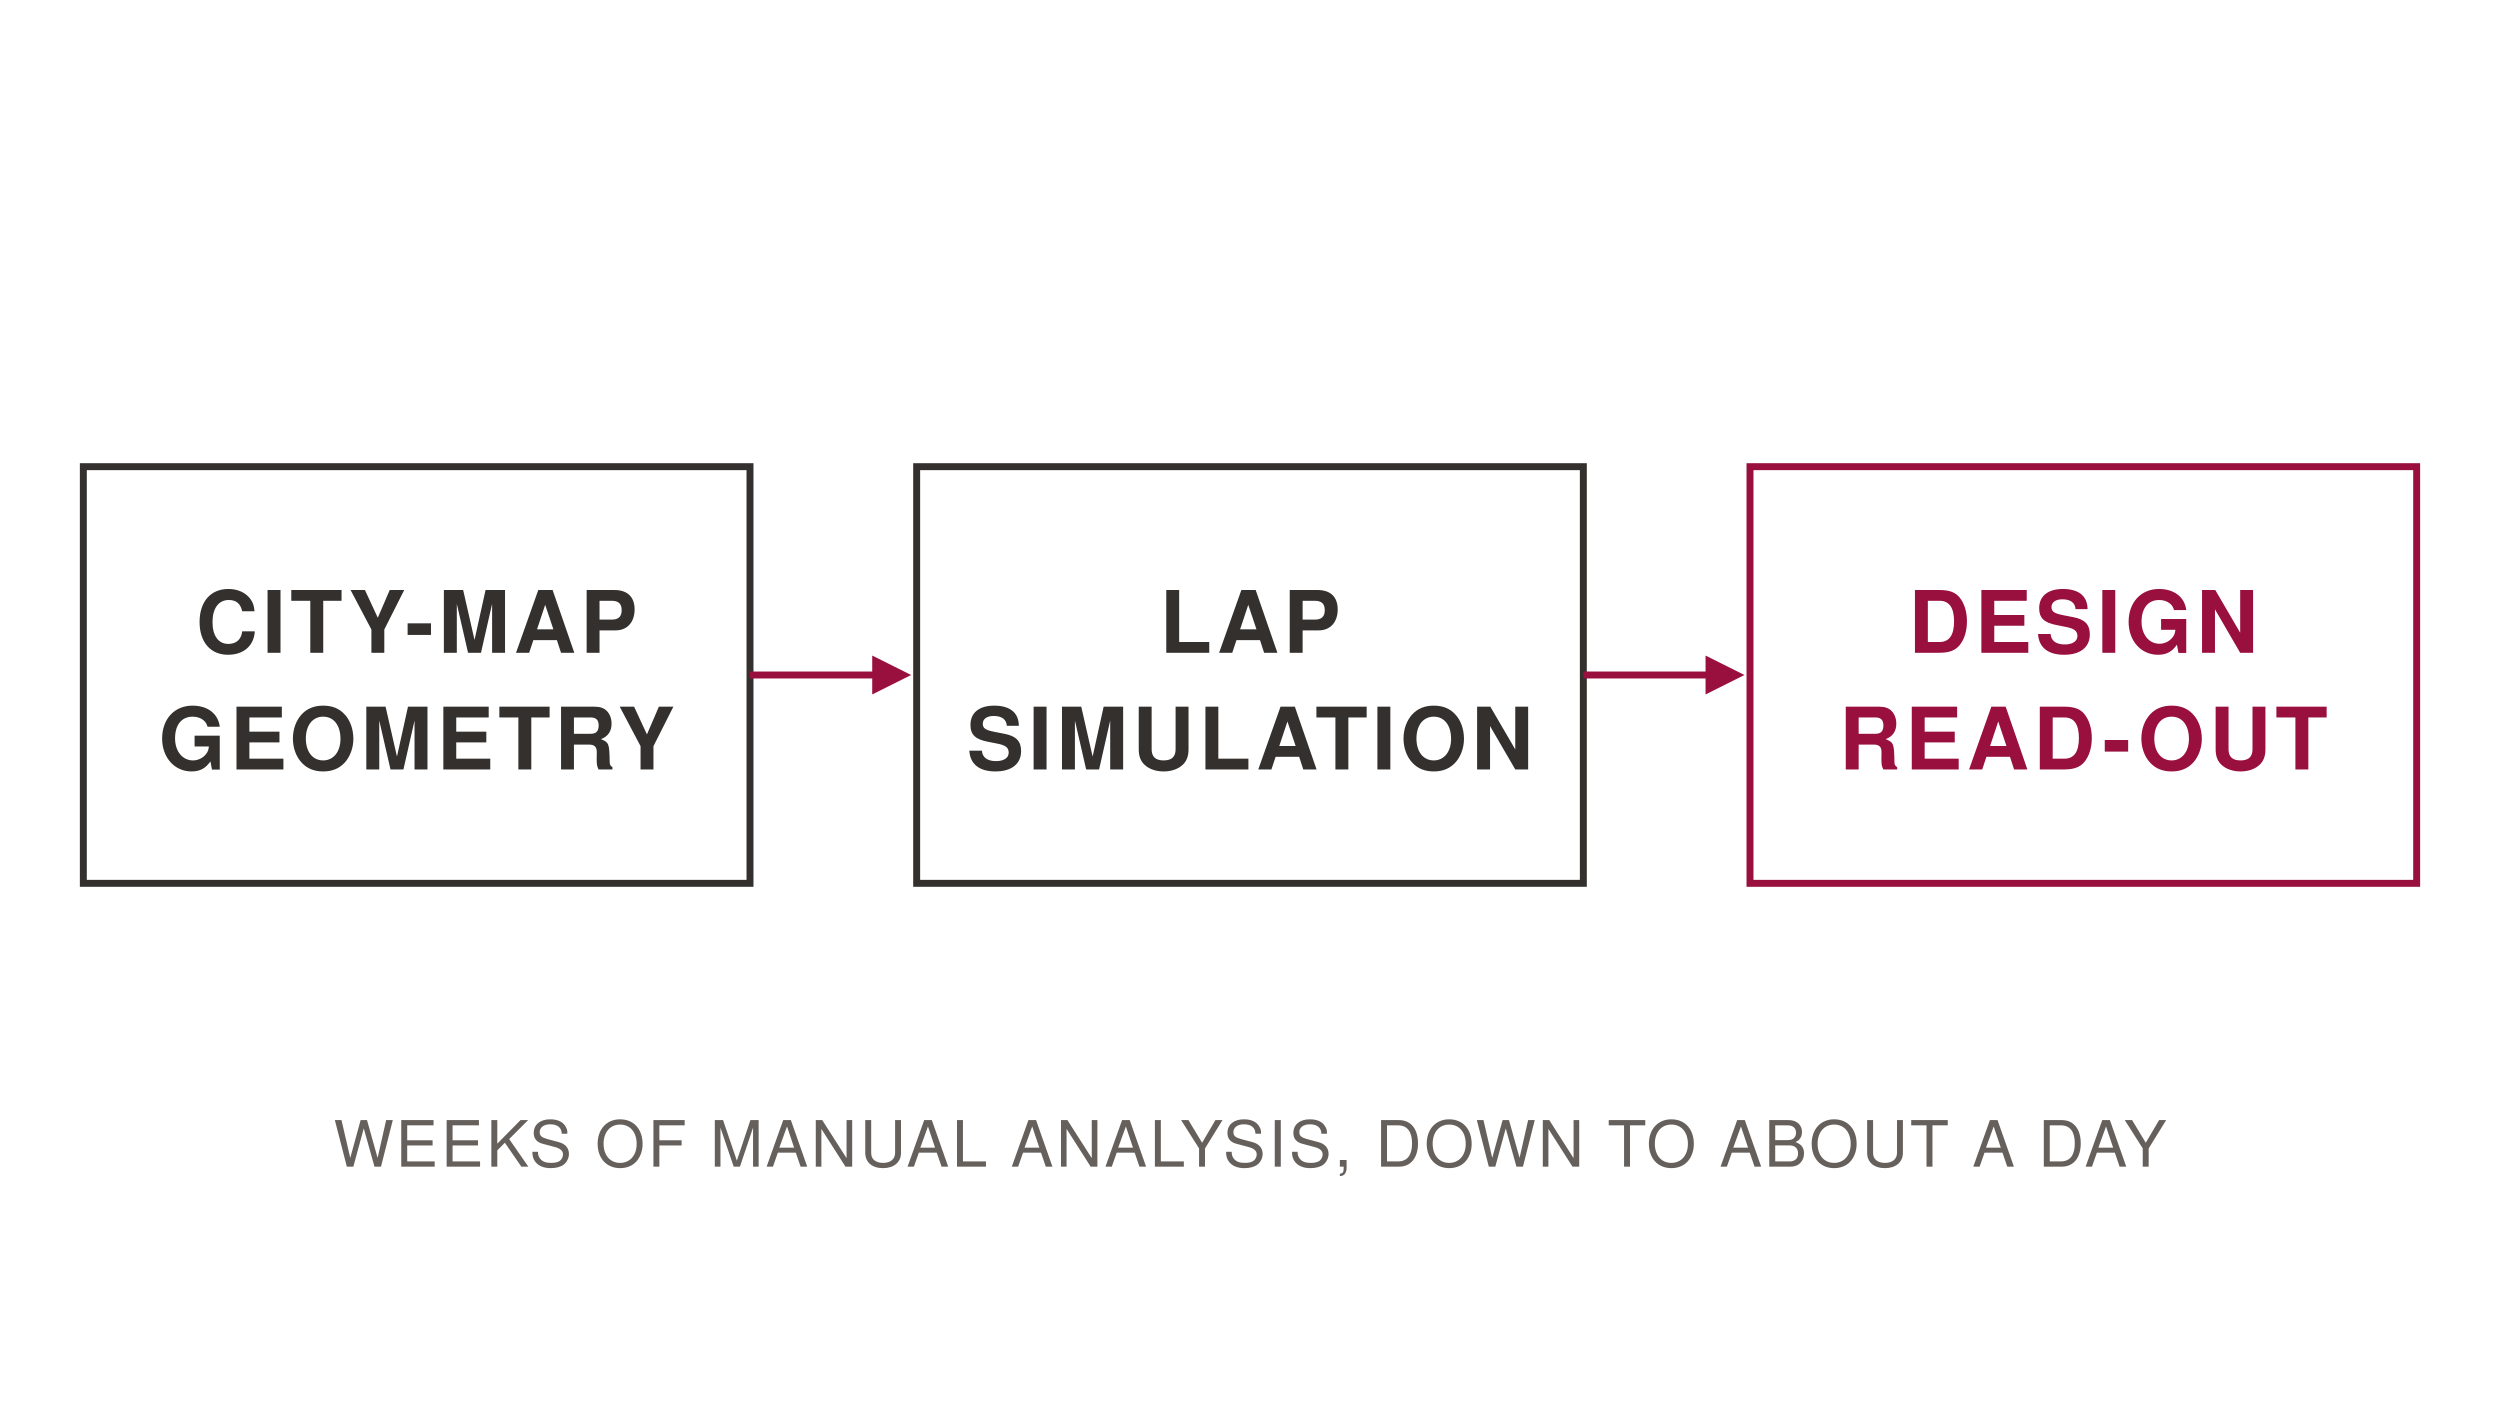
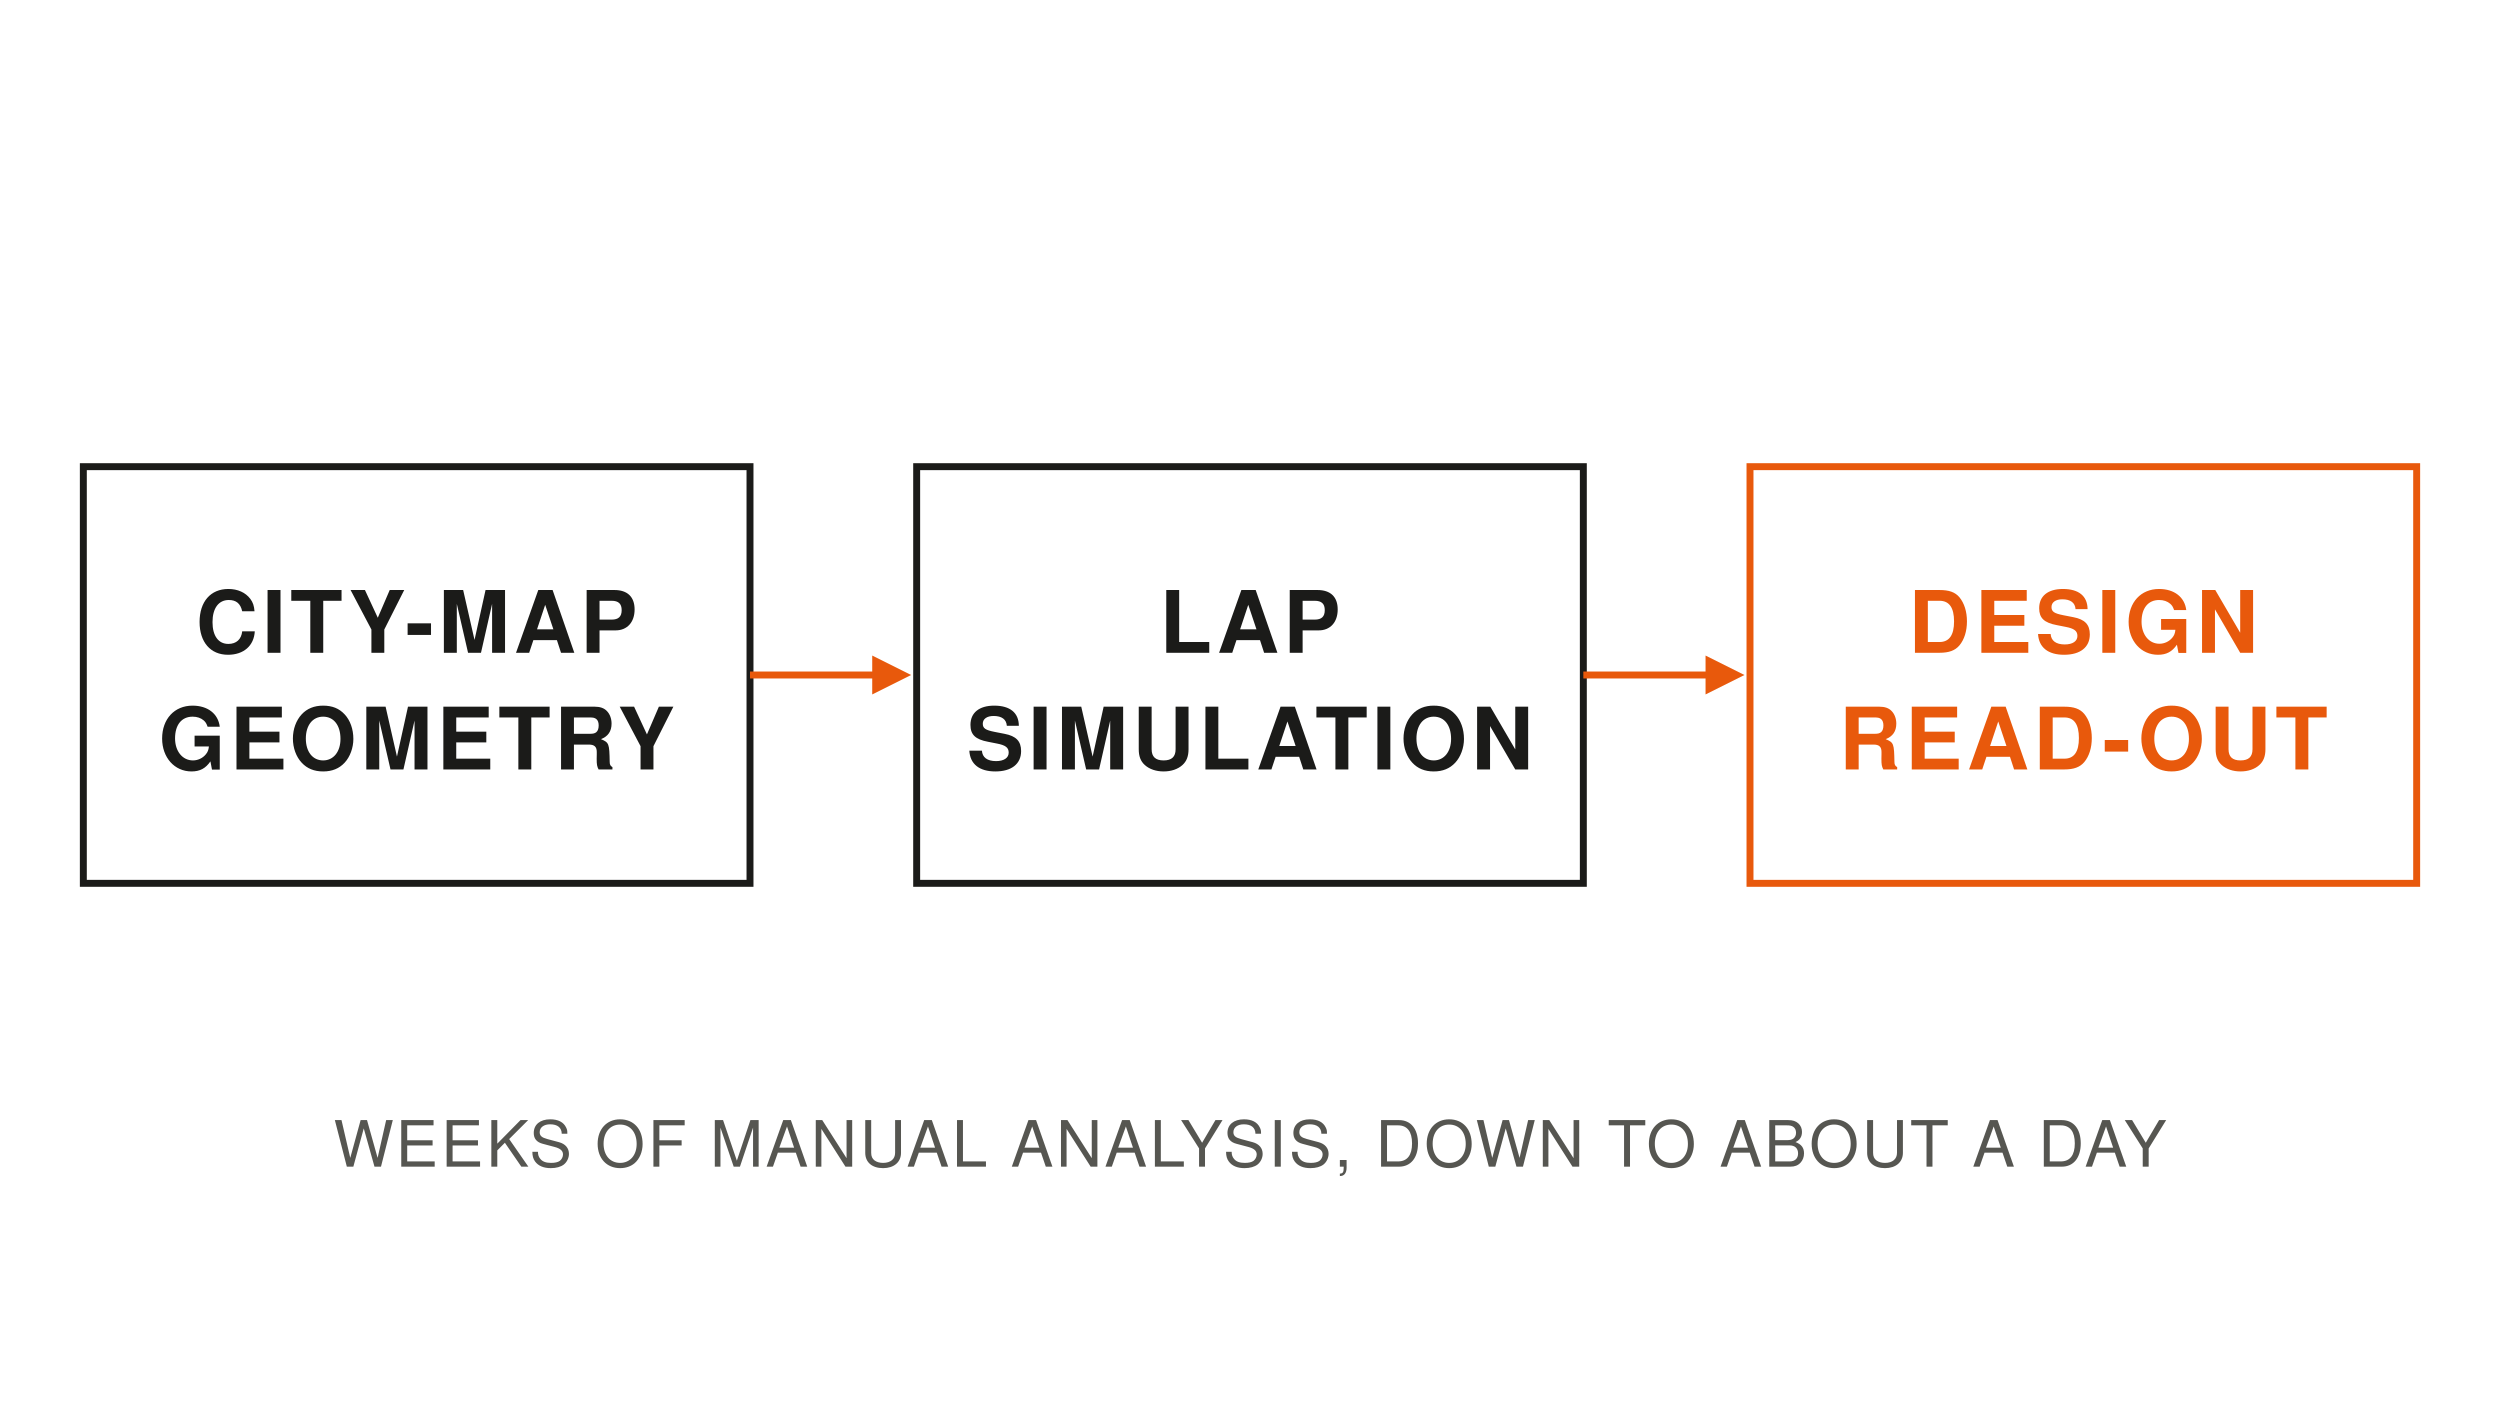
<svg xmlns="http://www.w3.org/2000/svg" viewBox="0 0 900 506" role="img" aria-label="Three-stage pipeline from city-map geometry through lap simulation to a design read-out">
  <g font-family="Helvetica, Arial, sans-serif">
-     <rect x="30" y="168" width="240" height="150" fill="none" stroke="#33302e" stroke-width="2.5" />
-     <text x="150" y="235" font-size="31" font-weight="700" fill="#33302e" text-anchor="middle" letter-spacing="1.5">CITY-MAP</text>
-     <text x="150" y="277" font-size="31" font-weight="700" fill="#33302e" text-anchor="middle" letter-spacing="1.5">GEOMETRY</text>
-     <path d="M270 243 H 320" stroke="#990f3d" stroke-width="2.5" fill="none" />
-     <path d="M328 243 l -14 -7 v 14 z" fill="#990f3d" />
-     <rect x="330" y="168" width="240" height="150" fill="none" stroke="#33302e" stroke-width="2.5" />
-     <text x="450" y="235" font-size="31" font-weight="700" fill="#33302e" text-anchor="middle" letter-spacing="1.5">LAP</text>
-     <text x="450" y="277" font-size="31" font-weight="700" fill="#33302e" text-anchor="middle" letter-spacing="1.5">SIMULATION</text>
-     <path d="M570 243 H 620" stroke="#990f3d" stroke-width="2.5" fill="none" />
-     <path d="M628 243 l -14 -7 v 14 z" fill="#990f3d" />
-     <rect x="630" y="168" width="240" height="150" fill="none" stroke="#990f3d" stroke-width="2.5" />
-     <text x="750" y="235" font-size="31" font-weight="700" fill="#990f3d" text-anchor="middle" letter-spacing="1.5">DESIGN</text>
-     <text x="750" y="277" font-size="31" font-weight="700" fill="#990f3d" text-anchor="middle" letter-spacing="1.5">READ-OUT</text>
-     <text x="450" y="420" font-size="23" fill="#66605c" text-anchor="middle" letter-spacing="1">WEEKS OF MANUAL ANALYSIS, DOWN TO ABOUT A DAY</text>
+     <rect x="30" y="168" width="240" height="150" fill="none" stroke="#1b1b19" stroke-width="2.5" />
+     <text x="150" y="235" font-size="31" font-weight="700" fill="#1b1b19" text-anchor="middle" letter-spacing="1.5">CITY-MAP</text>
+     <text x="150" y="277" font-size="31" font-weight="700" fill="#1b1b19" text-anchor="middle" letter-spacing="1.5">GEOMETRY</text>
+     <path d="M270 243 H 320" stroke="#e8590c" stroke-width="2.5" fill="none" />
+     <path d="M328 243 l -14 -7 v 14 z" fill="#e8590c" />
+     <rect x="330" y="168" width="240" height="150" fill="none" stroke="#1b1b19" stroke-width="2.5" />
+     <text x="450" y="235" font-size="31" font-weight="700" fill="#1b1b19" text-anchor="middle" letter-spacing="1.5">LAP</text>
+     <text x="450" y="277" font-size="31" font-weight="700" fill="#1b1b19" text-anchor="middle" letter-spacing="1.5">SIMULATION</text>
+     <path d="M570 243 H 620" stroke="#e8590c" stroke-width="2.5" fill="none" />
+     <path d="M628 243 l -14 -7 v 14 z" fill="#e8590c" />
+     <rect x="630" y="168" width="240" height="150" fill="none" stroke="#e8590c" stroke-width="2.5" />
+     <text x="750" y="235" font-size="31" font-weight="700" fill="#e8590c" text-anchor="middle" letter-spacing="1.5">DESIGN</text>
+     <text x="750" y="277" font-size="31" font-weight="700" fill="#e8590c" text-anchor="middle" letter-spacing="1.5">READ-OUT</text>
+     <text x="450" y="420" font-size="23" fill="#565651" text-anchor="middle" letter-spacing="1">WEEKS OF MANUAL ANALYSIS, DOWN TO ABOUT A DAY</text>
  </g>
</svg>
